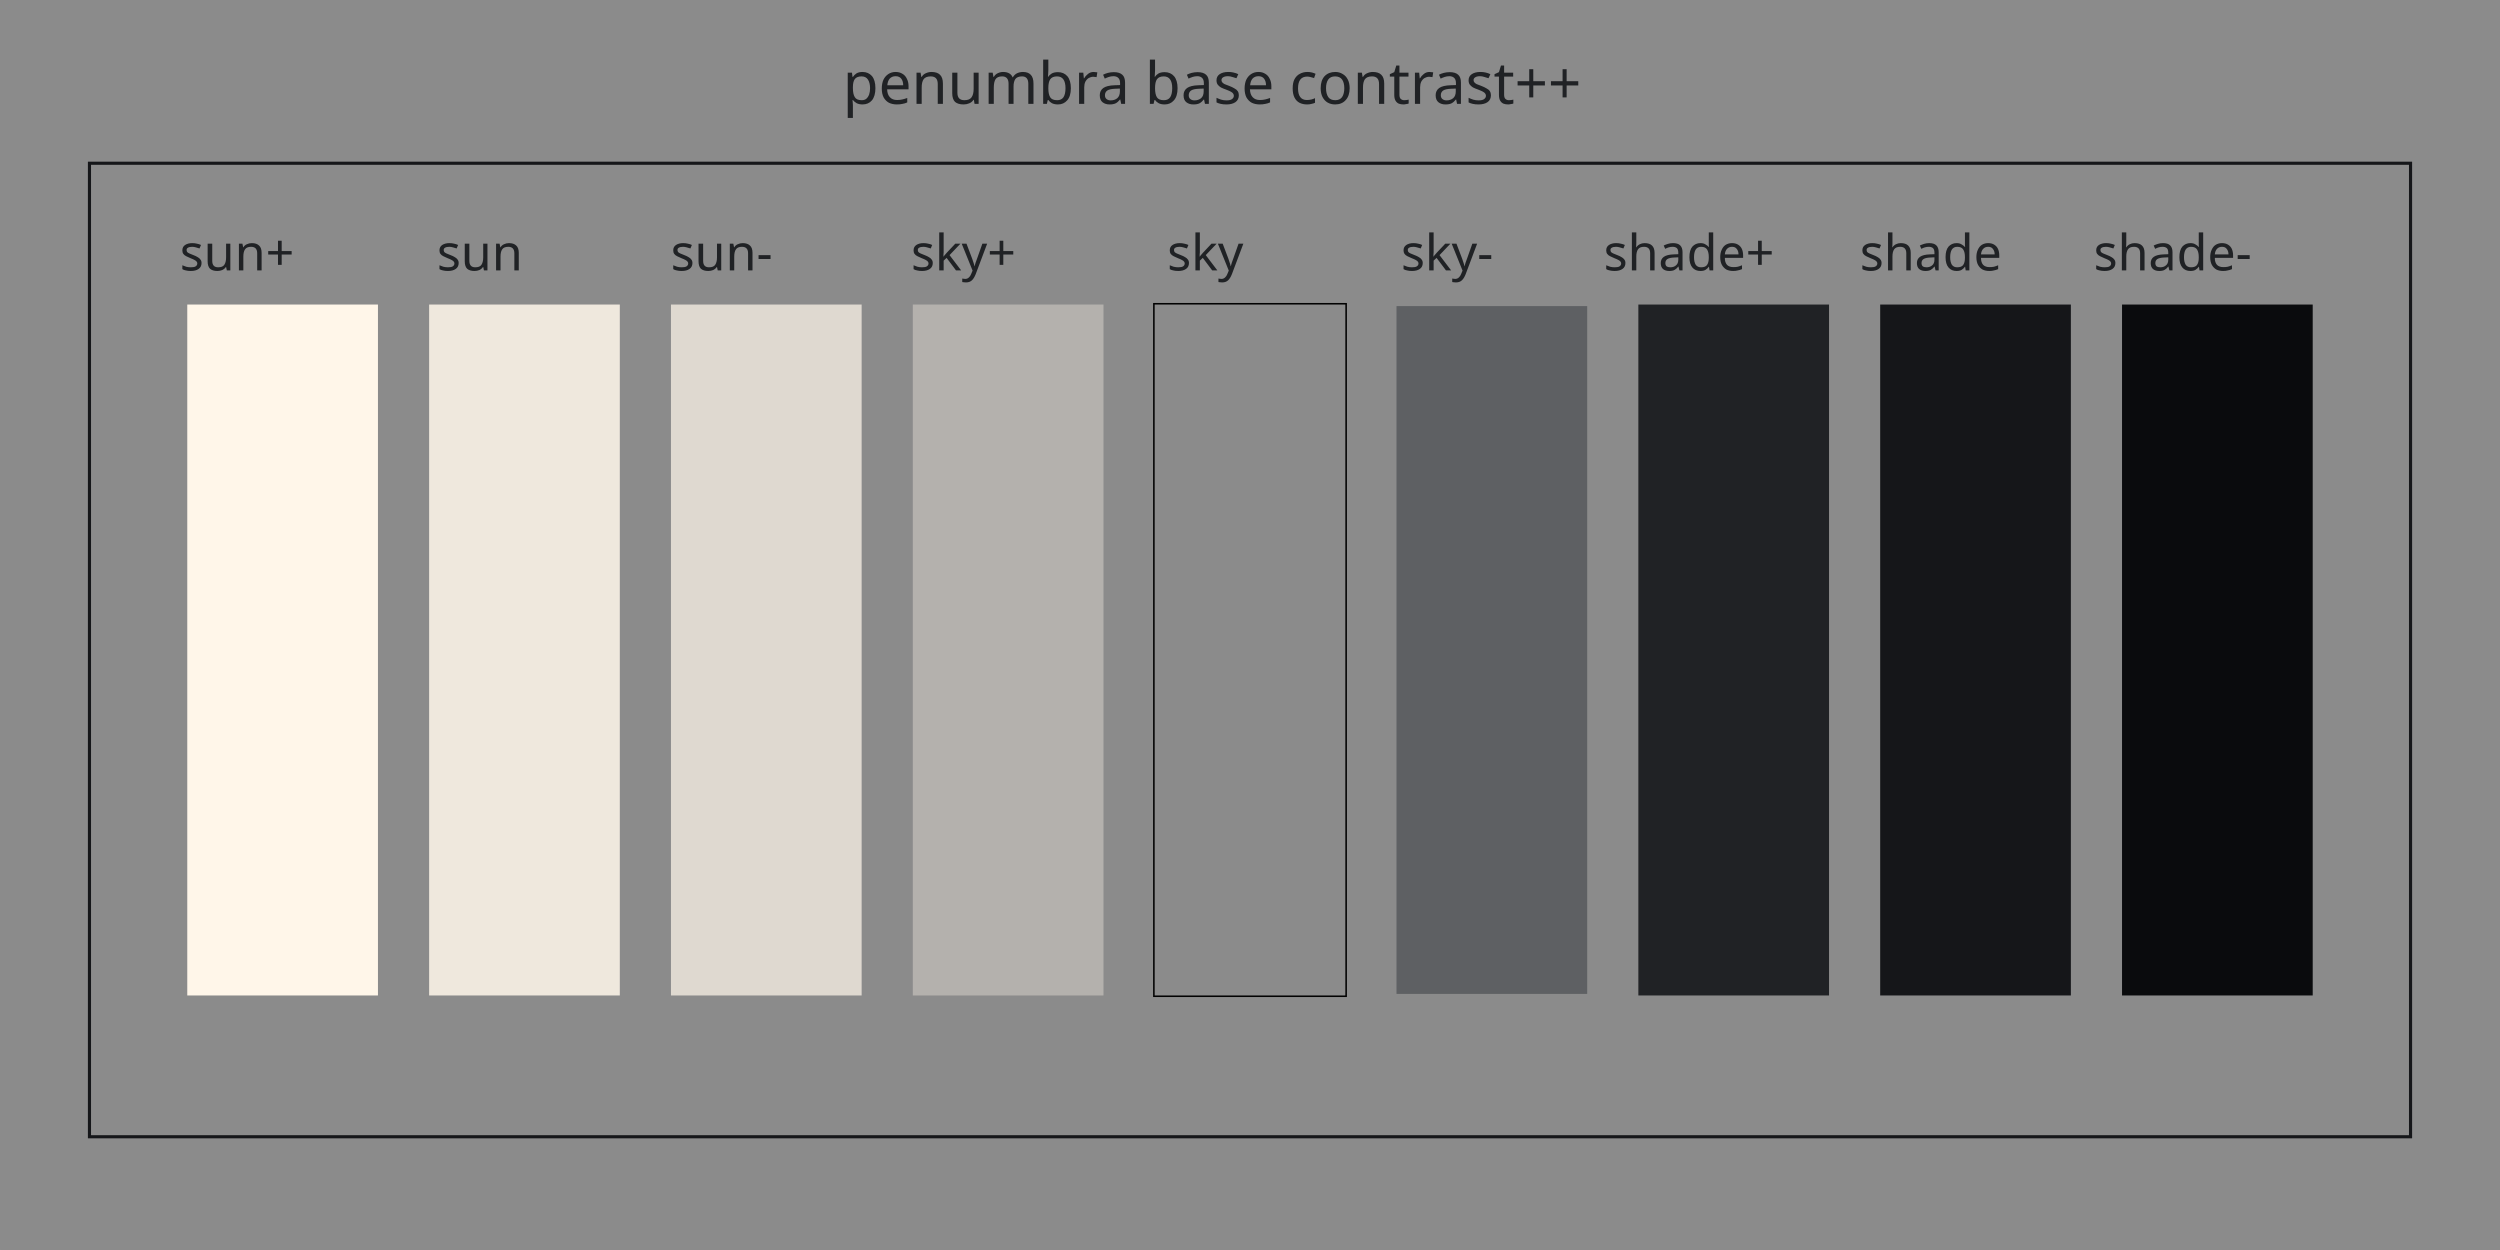
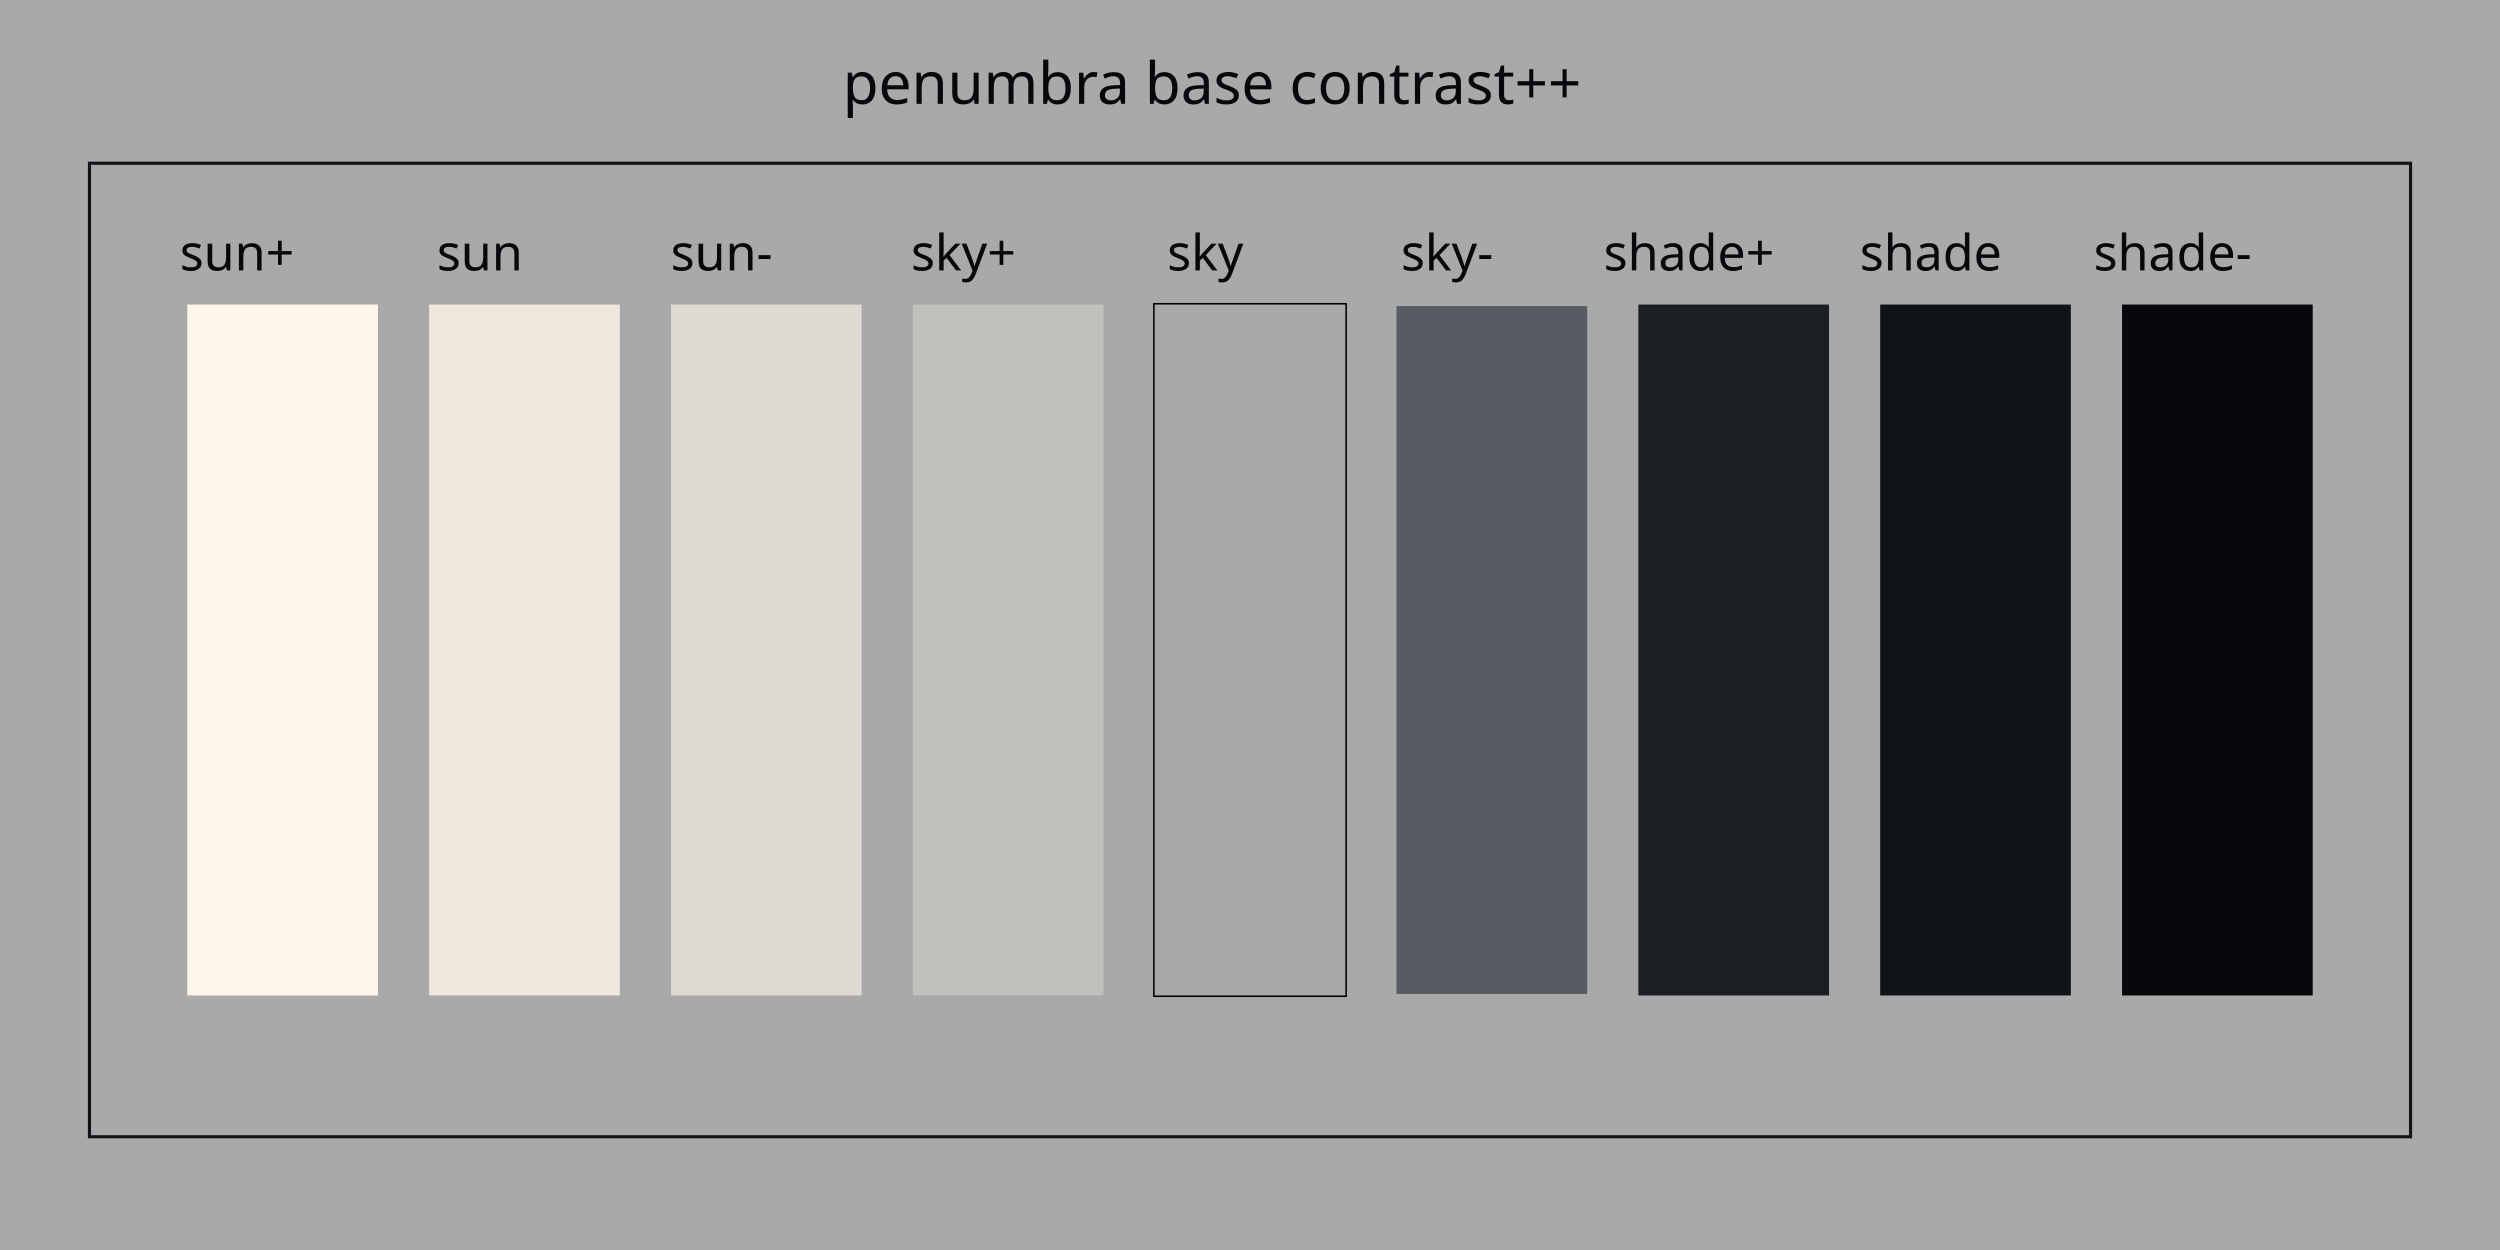
<svg xmlns="http://www.w3.org/2000/svg" width="800" height="400" viewBox="0 0 211.667 105.833" version="1.1" id="svg193064">
  <defs id="defs193061" />
  <g id="layer1" transform="translate(6.130345,-38.20838)">
-     <rect style="fill:#8b8b8b;fill-opacity:1;stroke:none;stroke-width:0.265;paint-order:stroke fill markers" id="rect209496" width="211.667" height="105.833" x="-6.13" y="38.208" />
+     <rect style="fill:#a9a9a9;fill-opacity:1;stroke:none;stroke-width:0.265;paint-order:stroke fill markers" id="rect209496" width="211.667" height="105.833" x="-6.13" y="38.208" />
    <g id="g240419" transform="translate(213.0275,208.4914)">
      <rect style="fill:#fff6e9;fill-opacity:1;stroke-width:0.265;stroke-dasharray:0.265, 0.265;paint-order:stroke fill markers" id="rect40227-9" width="16.144" height="58.499" x="-203.302" y="-144.499" />
-       <rect style="fill:none;fill-opacity:1;stroke:#151619;stroke-width:0.265;stroke-miterlimit:4;stroke-dasharray:none;stroke-dashoffset:0;stroke-opacity:1;paint-order:stroke fill markers" id="rect240049" width="196.518" height="82.424" x="-211.583" y="-156.462" />
-       <rect style="fill:#efe8dd;fill-opacity:1;stroke-width:0.265;stroke-dasharray:0.265, 0.265;paint-order:stroke fill markers" id="rect40229-3" width="16.144" height="58.499" x="-182.825" y="-144.499" />
-       <rect style="fill:#dfd9d0;fill-opacity:1;stroke-width:0.265;stroke-dasharray:0.265, 0.265;paint-order:stroke fill markers" id="rect40231-6" width="16.144" height="58.499" x="-162.349" y="-144.499" />
-       <rect style="fill:#b4b1ad;fill-opacity:1;stroke-width:0.265;stroke-dasharray:0.265, 0.265;paint-order:stroke fill markers" id="rect40233-0" width="16.144" height="58.499" x="-141.873" y="-144.499" />
-       <rect style="fill:#8b8b8b;fill-opacity:1;stroke:#010101;stroke-width:0.265;stroke-miterlimit:4;stroke-dasharray:none;stroke-dashoffset:0;stroke-opacity:1;paint-order:stroke fill markers" id="rect40235-6" width="16.144" height="58.499" x="-121.396" y="-144.499" />
-       <rect style="fill:#5e6063;fill-opacity:1;stroke-width:0.265;stroke-dasharray:0.265, 0.265;paint-order:stroke fill markers" id="rect40237-2" width="16.144" height="58.235" x="-100.92" y="-144.367" />
-       <rect style="fill:#202225;fill-opacity:1;stroke-width:0.265;stroke-dasharray:0.265, 0.265;paint-order:stroke fill markers" id="rect40239-6" width="16.144" height="58.499" x="-80.444" y="-144.499" />
-       <rect style="fill:#151619;fill-opacity:1;stroke-width:0.265;stroke-dasharray:0.265, 0.265;paint-order:stroke fill markers" id="rect40241-1" width="16.144" height="58.499" x="-59.968" y="-144.499" />
-       <rect style="fill:#0a0b0d;fill-opacity:1;stroke-width:0.265;stroke-dasharray:0.265, 0.265;paint-order:stroke fill markers" id="rect133712" width="16.144" height="58.499" x="-39.492" y="-144.499" />
-       <text xml:space="preserve" style="font-style:normal;font-variant:normal;font-weight:normal;font-stretch:normal;font-size:4.239px;line-height:1.25;font-family:'Fira Sans', sans-serif;-inkscape-font-specification:'Fira Sans';text-align:center;letter-spacing:0px;word-spacing:0px;text-anchor:middle;fill:#202225;fill-opacity:1;stroke-width:0.265" x="-195.23" y="-147.384" id="text40285-8">
-         <tspan id="tspan40283-7" style="font-size:4.239px;fill:#202225;fill-opacity:1;stroke-width:0.265" x="-195.23" y="-147.384">sun+</tspan>
+       <rect style="fill:none;fill-opacity:1;stroke:#101317;stroke-width:0.265;stroke-miterlimit:4;stroke-dasharray:none;stroke-dashoffset:0;stroke-opacity:1;paint-order:stroke fill markers" id="rect240049" width="196.518" height="82.424" x="-211.583" y="-156.462" />
+       <rect style="fill:#eee8dd;fill-opacity:1;stroke-width:0.265;stroke-dasharray:0.265, 0.265;paint-order:stroke fill markers" id="rect40229-3" width="16.144" height="58.499" x="-182.825" y="-144.499" />
+       <rect style="fill:#ded9d2;fill-opacity:1;stroke-width:0.265;stroke-dasharray:0.265, 0.265;paint-order:stroke fill markers" id="rect40231-6" width="16.144" height="58.499" x="-162.349" y="-144.499" />
+       <rect style="fill:#c2c0bd;fill-opacity:1;stroke-width:0.265;stroke-dasharray:0.265, 0.265;paint-order:stroke fill markers" id="rect40233-0" width="16.144" height="58.499" x="-141.873" y="-144.499" />
+       <rect style="fill:#a9a9a9;fill-opacity:1;stroke:#010101;stroke-width:0.265;stroke-miterlimit:4;stroke-dasharray:none;stroke-dashoffset:0;stroke-opacity:1;paint-order:stroke fill markers" id="rect40235-6" width="16.144" height="58.499" x="-121.396" y="-144.499" />
+       <rect style="fill:#575b62;fill-opacity:1;stroke-width:0.265;stroke-dasharray:0.265, 0.265;paint-order:stroke fill markers" id="rect40237-2" width="16.144" height="58.235" x="-100.92" y="-144.367" />
+       <rect style="fill:#1b1e23;fill-opacity:1;stroke-width:0.265;stroke-dasharray:0.265, 0.265;paint-order:stroke fill markers" id="rect40239-6" width="16.144" height="58.499" x="-80.444" y="-144.499" />
+       <rect style="fill:#101317;fill-opacity:1;stroke-width:0.265;stroke-dasharray:0.265, 0.265;paint-order:stroke fill markers" id="rect40241-1" width="16.144" height="58.499" x="-59.968" y="-144.499" />
+       <rect style="fill:#07080b;fill-opacity:1;stroke-width:0.265;stroke-dasharray:0.265, 0.265;paint-order:stroke fill markers" id="rect133712" width="16.144" height="58.499" x="-39.492" y="-144.499" />
+       <text xml:space="preserve" style="font-style:normal;font-variant:normal;font-weight:normal;font-stretch:normal;font-size:4.239px;line-height:1.25;font-family:'Fira Sans', sans-serif;-inkscape-font-specification:'Fira Sans';text-align:center;letter-spacing:0px;word-spacing:0px;text-anchor:middle;fill:#07080b;fill-opacity:1;stroke-width:0.265" x="-195.23" y="-147.384" id="text40285-8">
+         <tspan id="tspan40283-7" style="font-size:4.239px;fill:#07080b;fill-opacity:1;stroke-width:0.265" x="-195.23" y="-147.384">sun+</tspan>
      </text>
-       <text xml:space="preserve" style="font-style:normal;font-variant:normal;font-weight:normal;font-stretch:normal;font-size:4.239px;line-height:1.25;font-family:'Fira Sans', sans-serif;-inkscape-font-specification:'Fira Sans';text-align:center;letter-spacing:0px;word-spacing:0px;text-anchor:middle;fill:#202225;fill-opacity:1;stroke-width:0.265" x="-174.675" y="-147.384" id="text137095">
-         <tspan id="tspan137093" style="font-size:4.239px;fill:#202225;fill-opacity:1;stroke-width:0.265" x="-174.675" y="-147.384">sun</tspan>
+       <text xml:space="preserve" style="font-style:normal;font-variant:normal;font-weight:normal;font-stretch:normal;font-size:4.239px;line-height:1.25;font-family:'Fira Sans', sans-serif;-inkscape-font-specification:'Fira Sans';text-align:center;letter-spacing:0px;word-spacing:0px;text-anchor:middle;fill:#07080b;fill-opacity:1;stroke-width:0.265" x="-174.675" y="-147.384" id="text137095">
+         <tspan id="tspan137093" style="font-size:4.239px;fill:#07080b;fill-opacity:1;stroke-width:0.265" x="-174.675" y="-147.384">sun</tspan>
      </text>
-       <text xml:space="preserve" style="font-style:normal;font-variant:normal;font-weight:normal;font-stretch:normal;font-size:4.239px;line-height:1.25;font-family:'Fira Sans', sans-serif;-inkscape-font-specification:'Fira Sans';text-align:center;letter-spacing:0px;word-spacing:0px;text-anchor:middle;fill:#202225;fill-opacity:1;stroke-width:0.265" x="-154.199" y="-147.384" id="text137108">
-         <tspan id="tspan137106" style="font-size:4.239px;fill:#202225;fill-opacity:1;stroke-width:0.265" x="-154.199" y="-147.384">sun-</tspan>
+       <text xml:space="preserve" style="font-style:normal;font-variant:normal;font-weight:normal;font-stretch:normal;font-size:4.239px;line-height:1.25;font-family:'Fira Sans', sans-serif;-inkscape-font-specification:'Fira Sans';text-align:center;letter-spacing:0px;word-spacing:0px;text-anchor:middle;fill:#07080b;fill-opacity:1;stroke-width:0.265" x="-154.199" y="-147.384" id="text137108">
+         <tspan id="tspan137106" style="font-size:4.239px;fill:#07080b;fill-opacity:1;stroke-width:0.265" x="-154.199" y="-147.384">sun-</tspan>
      </text>
-       <text xml:space="preserve" style="font-style:normal;font-variant:normal;font-weight:normal;font-stretch:normal;font-size:4.239px;line-height:1.25;font-family:'Fira Sans', sans-serif;-inkscape-font-specification:'Fira Sans';text-align:center;letter-spacing:0px;word-spacing:0px;text-anchor:middle;fill:#202225;fill-opacity:1;stroke-width:0.265" x="-133.727" y="-147.384" id="text141946">
-         <tspan id="tspan141944" style="font-size:4.239px;fill:#202225;fill-opacity:1;stroke-width:0.265" x="-133.727" y="-147.384">sky+</tspan>
+       <text xml:space="preserve" style="font-style:normal;font-variant:normal;font-weight:normal;font-stretch:normal;font-size:4.239px;line-height:1.25;font-family:'Fira Sans', sans-serif;-inkscape-font-specification:'Fira Sans';text-align:center;letter-spacing:0px;word-spacing:0px;text-anchor:middle;fill:#07080b;fill-opacity:1;stroke-width:0.265" x="-133.727" y="-147.384" id="text141946">
+         <tspan id="tspan141944" style="font-size:4.239px;fill:#07080b;fill-opacity:1;stroke-width:0.265" x="-133.727" y="-147.384">sky+</tspan>
      </text>
-       <text xml:space="preserve" style="font-style:normal;font-variant:normal;font-weight:normal;font-stretch:normal;font-size:4.239px;line-height:1.25;font-family:'Fira Sans', sans-serif;-inkscape-font-specification:'Fira Sans';text-align:center;letter-spacing:0px;word-spacing:0px;text-anchor:middle;fill:#202225;fill-opacity:1;stroke-width:0.265" x="-113.25" y="-147.384" id="text141952">
-         <tspan id="tspan141950" style="font-size:4.239px;fill:#202225;fill-opacity:1;stroke-width:0.265" x="-113.25" y="-147.384">sky</tspan>
+       <text xml:space="preserve" style="font-style:normal;font-variant:normal;font-weight:normal;font-stretch:normal;font-size:4.239px;line-height:1.25;font-family:'Fira Sans', sans-serif;-inkscape-font-specification:'Fira Sans';text-align:center;letter-spacing:0px;word-spacing:0px;text-anchor:middle;fill:#07080b;fill-opacity:1;stroke-width:0.265" x="-113.25" y="-147.384" id="text141952">
+         <tspan id="tspan141950" style="font-size:4.239px;fill:#07080b;fill-opacity:1;stroke-width:0.265" x="-113.25" y="-147.384">sky</tspan>
      </text>
-       <text xml:space="preserve" style="font-style:normal;font-variant:normal;font-weight:normal;font-stretch:normal;font-size:4.239px;line-height:1.25;font-family:'Fira Sans', sans-serif;-inkscape-font-specification:'Fira Sans';text-align:center;letter-spacing:0px;word-spacing:0px;text-anchor:middle;fill:#202225;fill-opacity:1;stroke-width:0.265" x="-92.774" y="-147.384" id="text142036">
-         <tspan id="tspan142034" style="font-size:4.239px;fill:#202225;fill-opacity:1;stroke-width:0.265" x="-92.774" y="-147.384">sky-</tspan>
+       <text xml:space="preserve" style="font-style:normal;font-variant:normal;font-weight:normal;font-stretch:normal;font-size:4.239px;line-height:1.25;font-family:'Fira Sans', sans-serif;-inkscape-font-specification:'Fira Sans';text-align:center;letter-spacing:0px;word-spacing:0px;text-anchor:middle;fill:#07080b;fill-opacity:1;stroke-width:0.265" x="-92.774" y="-147.384" id="text142036">
+         <tspan id="tspan142034" style="font-size:4.239px;fill:#07080b;fill-opacity:1;stroke-width:0.265" x="-92.774" y="-147.384">sky-</tspan>
      </text>
-       <text xml:space="preserve" style="font-style:normal;font-variant:normal;font-weight:normal;font-stretch:normal;font-size:4.239px;line-height:1.25;font-family:'Fira Sans', sans-serif;-inkscape-font-specification:'Fira Sans';text-align:center;letter-spacing:0px;word-spacing:0px;text-anchor:middle;fill:#202225;fill-opacity:1;stroke-width:0.265" x="-72.298" y="-147.384" id="text142040">
-         <tspan id="tspan142038" style="font-size:4.239px;fill:#202225;fill-opacity:1;stroke-width:0.265" x="-72.298" y="-147.384">shade+</tspan>
+       <text xml:space="preserve" style="font-style:normal;font-variant:normal;font-weight:normal;font-stretch:normal;font-size:4.239px;line-height:1.25;font-family:'Fira Sans', sans-serif;-inkscape-font-specification:'Fira Sans';text-align:center;letter-spacing:0px;word-spacing:0px;text-anchor:middle;fill:#07080b;fill-opacity:1;stroke-width:0.265" x="-72.298" y="-147.384" id="text142040">
+         <tspan id="tspan142038" style="font-size:4.239px;fill:#07080b;fill-opacity:1;stroke-width:0.265" x="-72.298" y="-147.384">shade+</tspan>
      </text>
-       <text xml:space="preserve" style="font-style:normal;font-variant:normal;font-weight:normal;font-stretch:normal;font-size:4.239px;line-height:1.25;font-family:'Fira Sans', sans-serif;-inkscape-font-specification:'Fira Sans';text-align:center;letter-spacing:0px;word-spacing:0px;text-anchor:middle;fill:#202225;fill-opacity:1;stroke-width:0.265" x="-51.822" y="-147.384" id="text142044">
-         <tspan id="tspan142042" style="font-size:4.239px;fill:#202225;fill-opacity:1;stroke-width:0.265" x="-51.822" y="-147.384">shade</tspan>
+       <text xml:space="preserve" style="font-style:normal;font-variant:normal;font-weight:normal;font-stretch:normal;font-size:4.239px;line-height:1.25;font-family:'Fira Sans', sans-serif;-inkscape-font-specification:'Fira Sans';text-align:center;letter-spacing:0px;word-spacing:0px;text-anchor:middle;fill:#07080b;fill-opacity:1;stroke-width:0.265" x="-51.822" y="-147.384" id="text142044">
+         <tspan id="tspan142042" style="font-size:4.239px;fill:#07080b;fill-opacity:1;stroke-width:0.265" x="-51.822" y="-147.384">shade</tspan>
      </text>
-       <text xml:space="preserve" style="font-style:normal;font-variant:normal;font-weight:normal;font-stretch:normal;font-size:4.239px;line-height:1.25;font-family:'Fira Sans', sans-serif;-inkscape-font-specification:'Fira Sans';text-align:center;letter-spacing:0px;word-spacing:0px;text-anchor:middle;fill:#202225;fill-opacity:1;stroke-width:0.265" x="-31.345" y="-147.384" id="text142048">
-         <tspan id="tspan142046" style="font-size:4.239px;fill:#202225;fill-opacity:1;stroke-width:0.265" x="-31.345" y="-147.384">shade-</tspan>
+       <text xml:space="preserve" style="font-style:normal;font-variant:normal;font-weight:normal;font-stretch:normal;font-size:4.239px;line-height:1.25;font-family:'Fira Sans', sans-serif;-inkscape-font-specification:'Fira Sans';text-align:center;letter-spacing:0px;word-spacing:0px;text-anchor:middle;fill:#07080b;fill-opacity:1;stroke-width:0.265" x="-31.345" y="-147.384" id="text142048">
+         <tspan id="tspan142046" style="font-size:4.239px;fill:#07080b;fill-opacity:1;stroke-width:0.265" x="-31.345" y="-147.384">shade-</tspan>
      </text>
    </g>
    <text xml:space="preserve" style="font-style:normal;font-variant:normal;font-weight:normal;font-stretch:normal;font-size:4.939px;line-height:1.25;font-family:'Fira Sans', sans-serif;-inkscape-font-specification:'Fira Sans';text-align:center;letter-spacing:0px;word-spacing:0px;text-anchor:middle;stroke-width:0.265" x="99.703" y="47.003" id="text194332">
-       <tspan id="tspan194330" style="font-size:4.939px;fill:#202225;fill-opacity:1;stroke-width:0.265" x="99.703" y="47.003">penumbra base contrast++</tspan>
+       <tspan id="tspan194330" style="font-size:4.939px;fill:#07080b;fill-opacity:1;stroke-width:0.265" x="99.703" y="47.003">penumbra base contrast++</tspan>
    </text>
  </g>
</svg>
